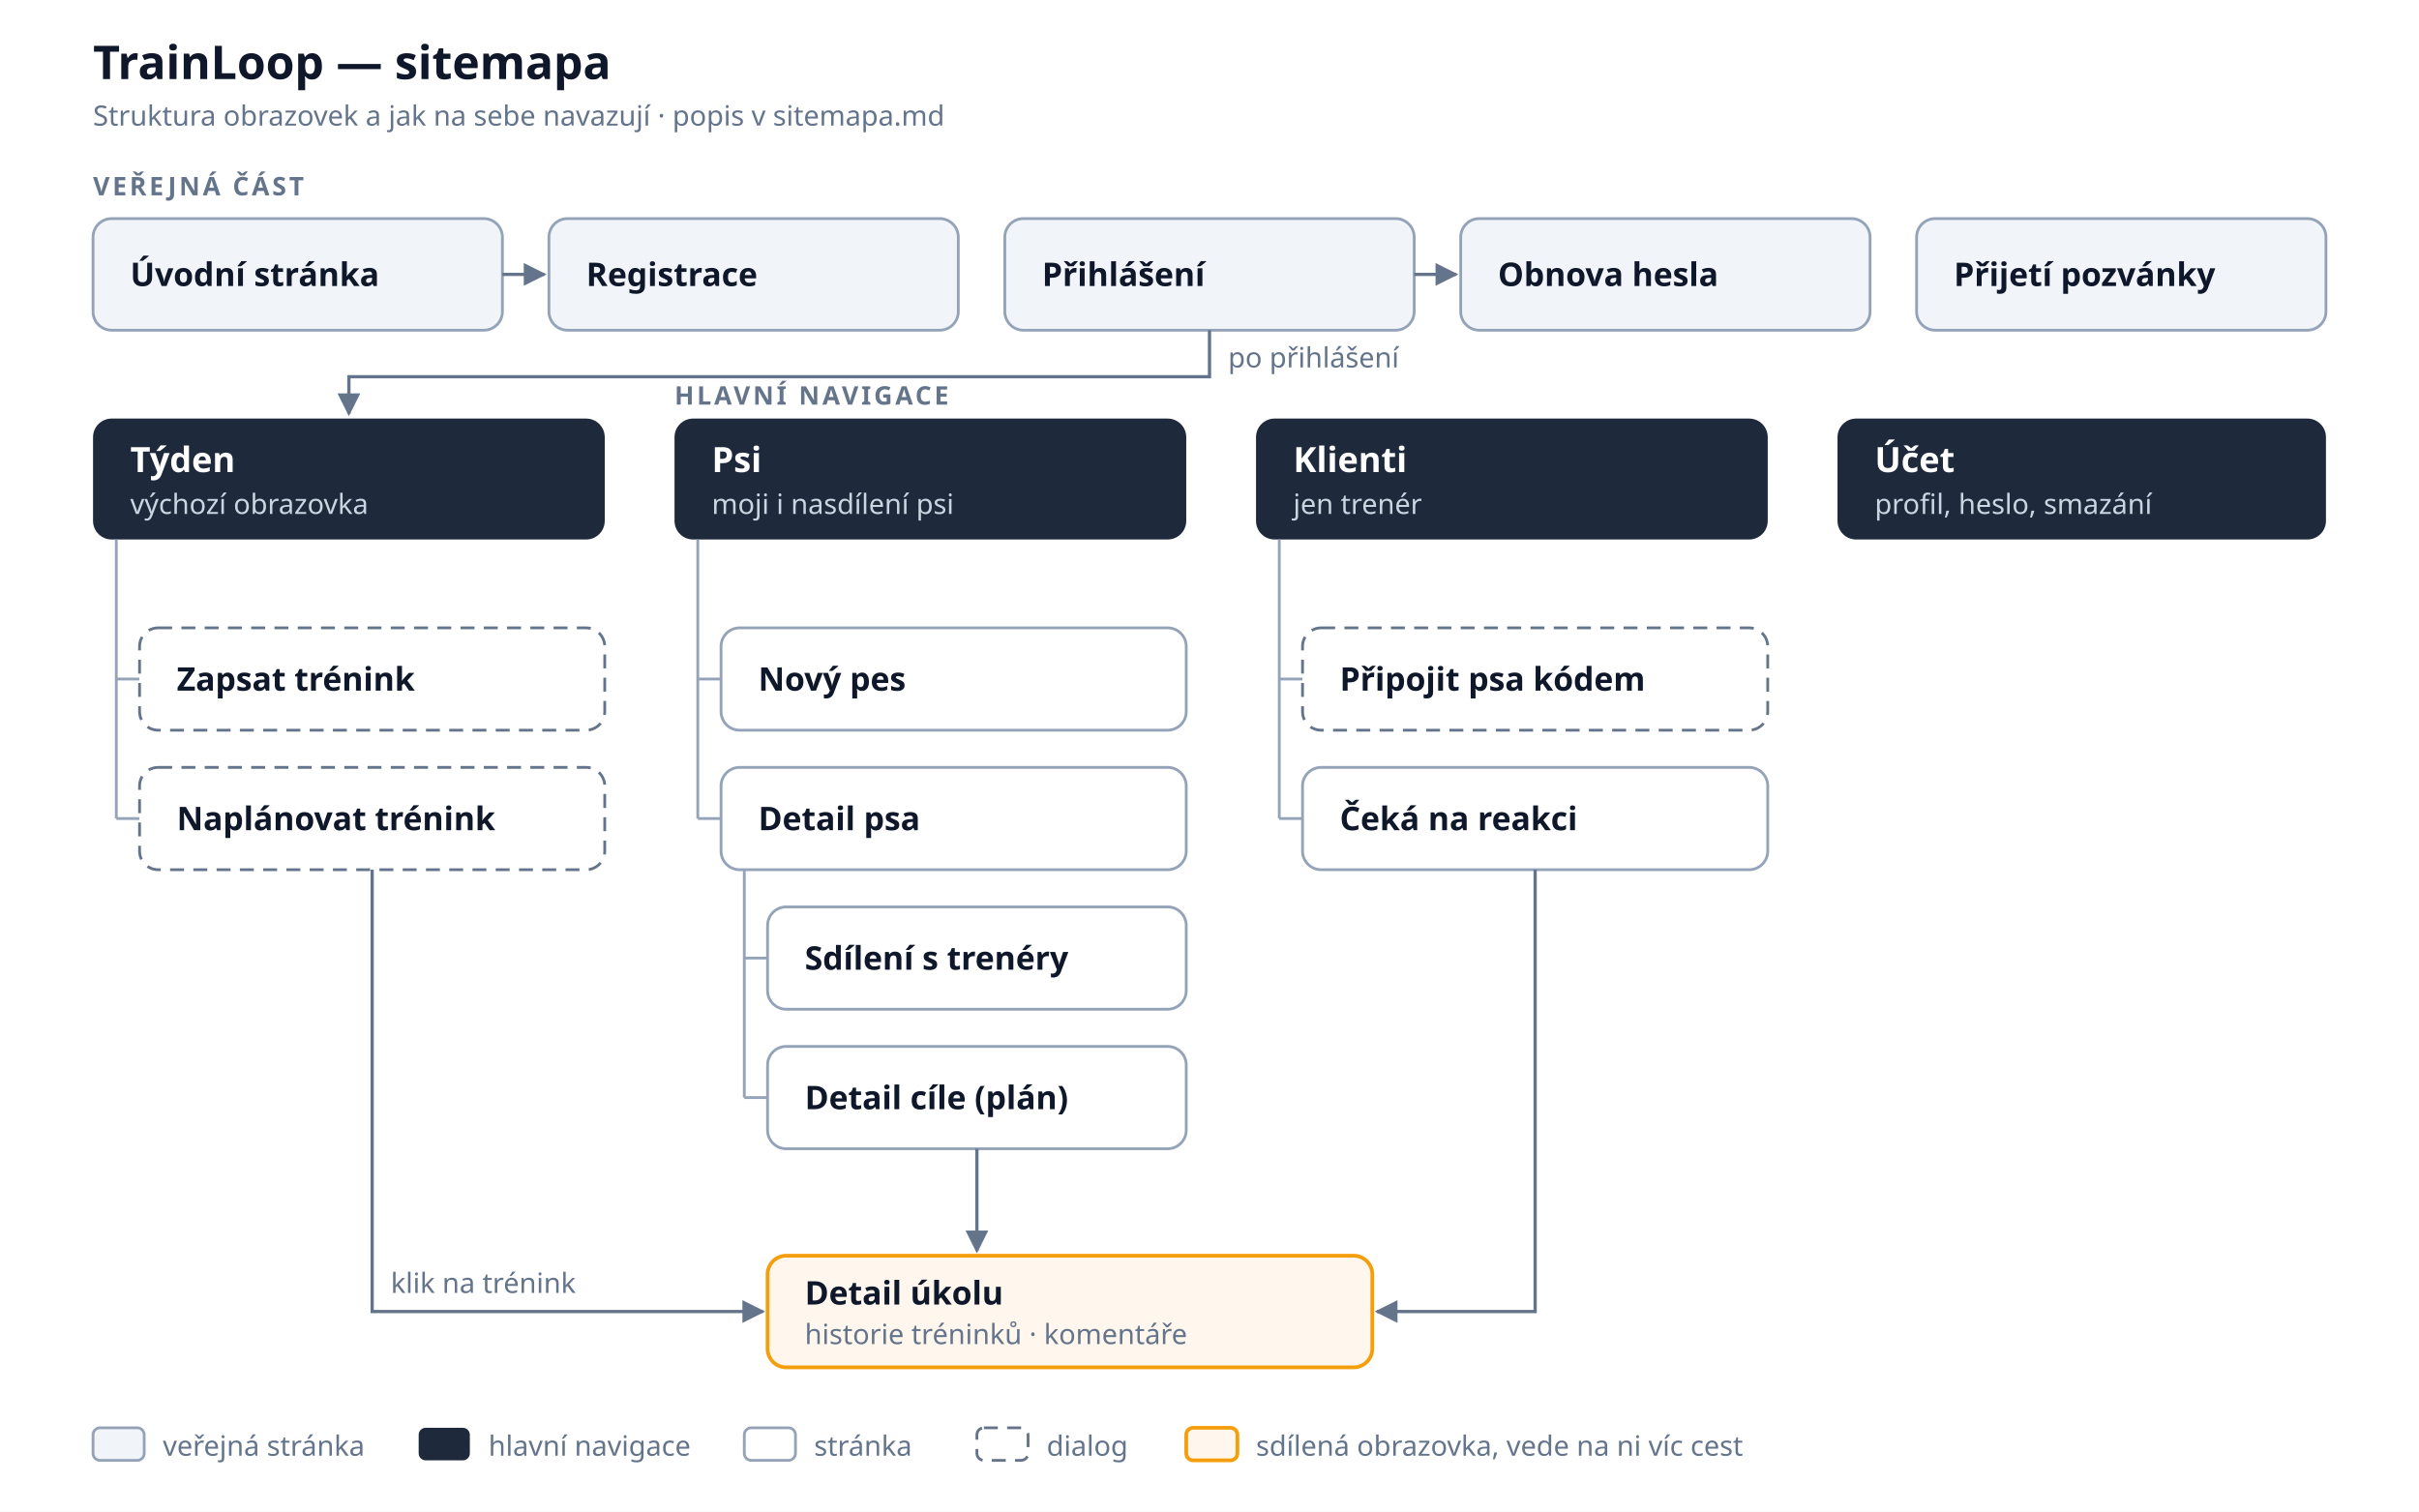
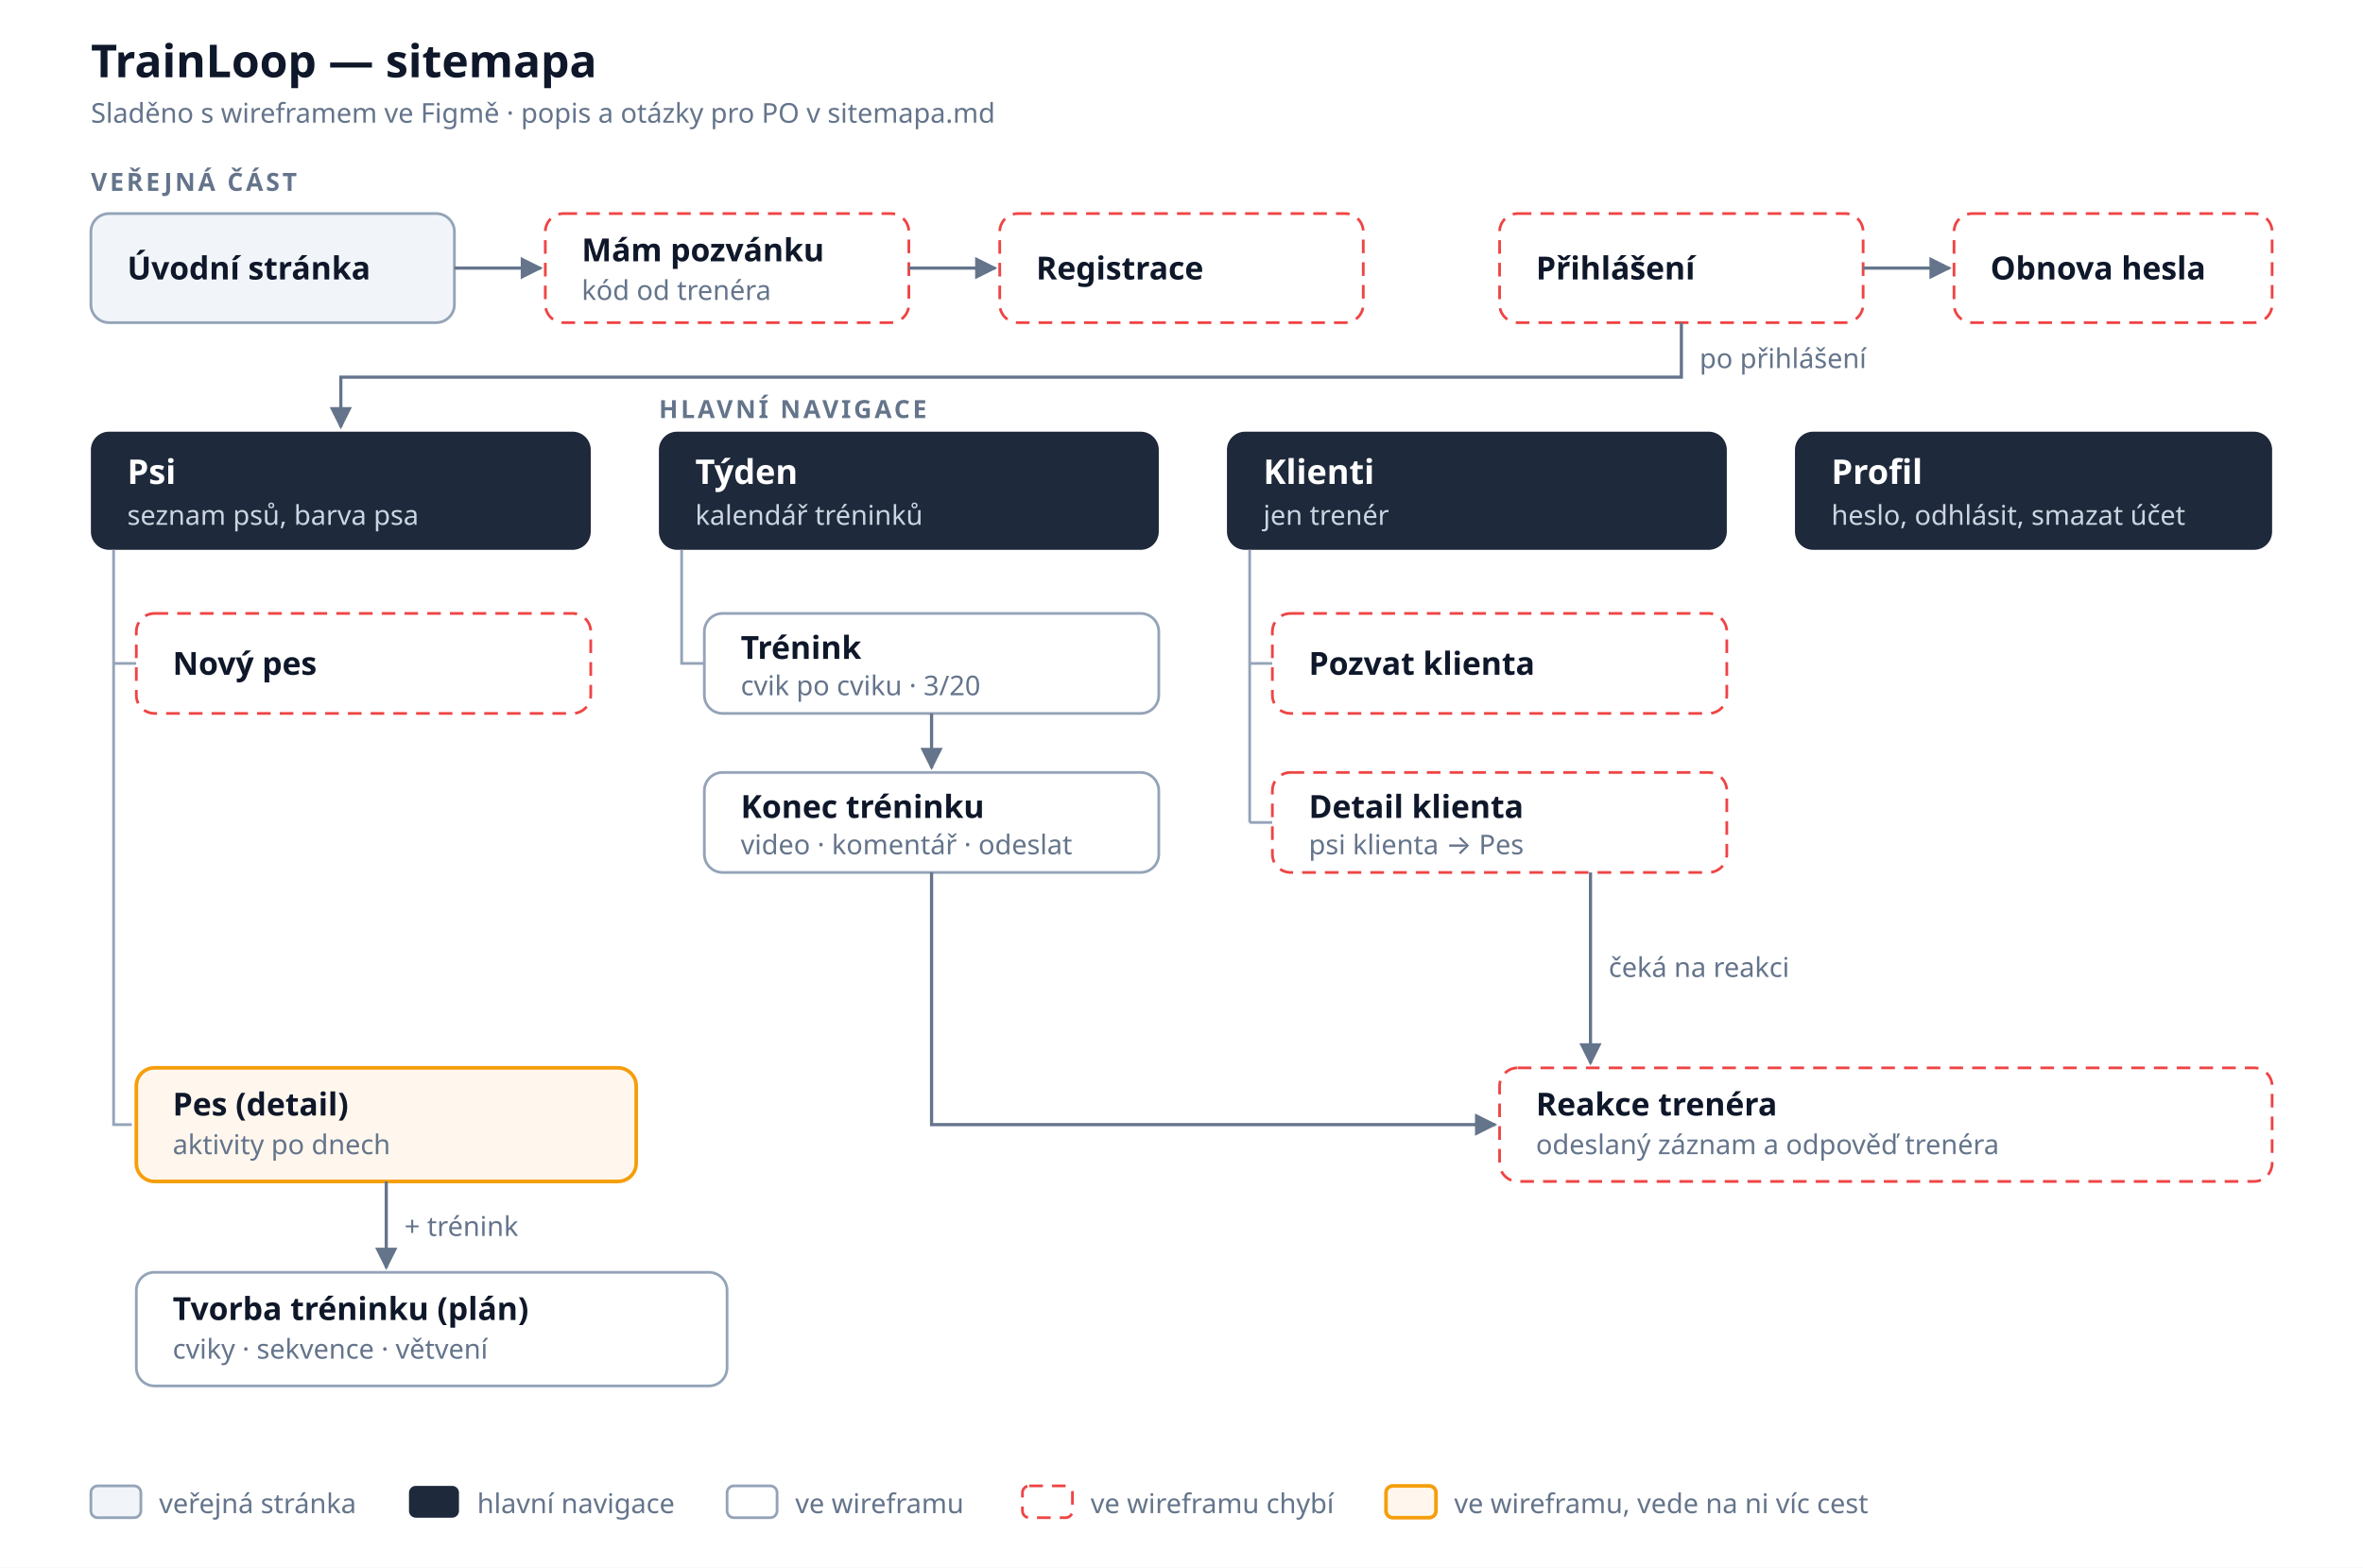
- <svg xmlns="http://www.w3.org/2000/svg" viewBox="0 0 1040 650" width="1040" height="650" font-family="'Segoe UI', system-ui, -apple-system, sans-serif">
+ <svg xmlns="http://www.w3.org/2000/svg" viewBox="0 0 1040 690" width="1040" height="690" font-family="'Segoe UI', system-ui, -apple-system, sans-serif">
  <defs>
    <marker id="arrow" viewBox="0 0 10 10" refX="9" refY="5" markerWidth="7" markerHeight="7" orient="auto-start-reverse">
      <path d="M0,0 L10,5 L0,10 z" fill="#64748b" />
    </marker>
    <style>
      .t { font-size: 14px; font-weight: 600; fill: #0f172a; }
      .s { font-size: 12px; fill: #64748b; }
      .ht { font-size: 15px; font-weight: 700; fill: #ffffff; }
      .hs { font-size: 12px; fill: #cbd5e1; }
      .lbl { font-size: 11px; font-weight: 700; letter-spacing: 1.2px; fill: #64748b; }
      .page { fill: #ffffff; stroke: #94a3b8; stroke-width: 1.2; }
      .pub { fill: #f1f5f9; stroke: #94a3b8; stroke-width: 1.2; }
-       .dlg { fill: #ffffff; stroke: #64748b; stroke-width: 1.2; stroke-dasharray: 6 4; }
+       .miss { fill: #ffffff; stroke: #ef4444; stroke-width: 1.2; stroke-dasharray: 6 4; }
      .key { fill: #fff7ed; stroke: #f59e0b; stroke-width: 1.6; }
      .head { fill: #1e293b; }
      .ln { stroke: #94a3b8; stroke-width: 1.2; fill: none; }
      .arr { stroke: #64748b; stroke-width: 1.4; fill: none; }
    </style>
  </defs>
-   <rect width="1040" height="650" fill="#ffffff" />
+   <rect width="1040" height="690" fill="#ffffff" />
  <text x="40" y="34" font-size="20" font-weight="700" fill="#0f172a">TrainLoop — sitemapa</text>
-   <text x="40" y="54" class="s">Struktura obrazovek a jak na sebe navazují · popis v sitemapa.md</text>
+   <text x="40" y="54" class="s">Sladěno s wireframem ve Figmě · popis a otázky pro PO v sitemapa.md</text>
  <text x="40" y="84" class="lbl">VEŘEJNÁ ČÁST</text>
-   <rect x="40" y="94" width="176" height="48" rx="8" class="pub" />
+   <rect x="40" y="94" width="160" height="48" rx="8" class="pub" />
  <text x="56" y="123" class="t">Úvodní stránka</text>
-   <rect x="236" y="94" width="176" height="48" rx="8" class="pub" />
-   <text x="252" y="123" class="t">Registrace</text>
-   <rect x="432" y="94" width="176" height="48" rx="8" class="pub" />
-   <text x="448" y="123" class="t">Přihlášení</text>
-   <rect x="628" y="94" width="176" height="48" rx="8" class="pub" />
-   <text x="644" y="123" class="t">Obnova hesla</text>
-   <rect x="824" y="94" width="176" height="48" rx="8" class="pub" />
-   <text x="840" y="123" class="t">Přijetí pozvánky</text>
-   <line x1="216" y1="118" x2="234" y2="118" class="arr" marker-end="url(#arrow)" />
-   <line x1="608" y1="118" x2="626" y2="118" class="arr" marker-end="url(#arrow)" />
-   <path d="M520,142 V162 H150 V178" class="arr" marker-end="url(#arrow)" />
-   <text x="528" y="158" class="s">po přihlášení</text>
-   <text x="290" y="174" class="lbl">HLAVNÍ NAVIGACE</text>
-   <rect x="40" y="180" width="220" height="52" rx="8" class="head" />
-   <text x="56" y="203" class="ht">Týden</text>
-   <text x="56" y="221" class="hs">výchozí obrazovka</text>
-   <rect x="290" y="180" width="220" height="52" rx="8" class="head" />
-   <text x="306" y="203" class="ht">Psi</text>
-   <text x="306" y="221" class="hs">moji i nasdílení psi</text>
-   <rect x="540" y="180" width="220" height="52" rx="8" class="head" />
-   <text x="556" y="203" class="ht">Klienti</text>
-   <text x="556" y="221" class="hs">jen trenér</text>
-   <rect x="790" y="180" width="210" height="52" rx="8" class="head" />
-   <text x="806" y="203" class="ht">Účet</text>
-   <text x="806" y="221" class="hs">profil, heslo, smazání</text>
-   <path d="M50,232 V352 M50,292 H60 M50,352 H60" class="ln" />
-   <rect x="60" y="270" width="200" height="44" rx="8" class="dlg" />
-   <text x="76" y="297" class="t">Zapsat trénink</text>
-   <rect x="60" y="330" width="200" height="44" rx="8" class="dlg" />
-   <text x="76" y="357" class="t">Naplánovat trénink</text>
-   <path d="M300,232 V352 M300,292 H310 M300,352 H310" class="ln" />
+   <rect x="240" y="94" width="160" height="48" rx="8" class="miss" />
+   <text x="256" y="115" class="t">Mám pozvánku</text>
+   <text x="256" y="132" class="s">kód od trenéra</text>
+   <rect x="440" y="94" width="160" height="48" rx="8" class="miss" />
+   <text x="456" y="123" class="t">Registrace</text>
+   <rect x="660" y="94" width="160" height="48" rx="8" class="miss" />
+   <text x="676" y="123" class="t">Přihlášení</text>
+   <rect x="860" y="94" width="140" height="48" rx="8" class="miss" />
+   <text x="876" y="123" class="t">Obnova hesla</text>
+   <line x1="200" y1="118" x2="238" y2="118" class="arr" marker-end="url(#arrow)" />
+   <line x1="400" y1="118" x2="438" y2="118" class="arr" marker-end="url(#arrow)" />
+   <line x1="820" y1="118" x2="858" y2="118" class="arr" marker-end="url(#arrow)" />
+   <path d="M740,142 V166 H150 V188" class="arr" marker-end="url(#arrow)" />
+   <text x="748" y="162" class="s">po přihlášení</text>
+   <text x="290" y="184" class="lbl">HLAVNÍ NAVIGACE</text>
+   <rect x="40" y="190" width="220" height="52" rx="8" class="head" />
+   <text x="56" y="213" class="ht">Psi</text>
+   <text x="56" y="231" class="hs">seznam psů, barva psa</text>
+   <rect x="290" y="190" width="220" height="52" rx="8" class="head" />
+   <text x="306" y="213" class="ht">Týden</text>
+   <text x="306" y="231" class="hs">kalendář tréninků</text>
+   <rect x="540" y="190" width="220" height="52" rx="8" class="head" />
+   <text x="556" y="213" class="ht">Klienti</text>
+   <text x="556" y="231" class="hs">jen trenér</text>
+   <rect x="790" y="190" width="210" height="52" rx="8" class="head" />
+   <text x="806" y="213" class="ht">Profil</text>
+   <text x="806" y="231" class="hs">heslo, odhlásit, smazat účet</text>
+   <path d="M50,242 V495 H58 M50,292 H60" class="ln" />
+   <rect x="60" y="270" width="200" height="44" rx="8" class="miss" />
+   <text x="76" y="297" class="t">Nový pes</text>
+   <path d="M300,242 V292 H310" class="ln" />
  <rect x="310" y="270" width="200" height="44" rx="8" class="page" />
-   <text x="326" y="297" class="t">Nový pes</text>
-   <rect x="310" y="330" width="200" height="44" rx="8" class="page" />
-   <text x="326" y="357" class="t">Detail psa</text>
-   <path d="M320,374 V472 M320,412 H330 M320,472 H330" class="ln" />
-   <rect x="330" y="390" width="180" height="44" rx="8" class="page" />
-   <text x="346" y="417" class="t">Sdílení s trenéry</text>
-   <rect x="330" y="450" width="180" height="44" rx="8" class="page" />
-   <text x="346" y="477" class="t">Detail cíle (plán)</text>
-   <path d="M550,232 V352 M550,292 H560 M550,352 H560" class="ln" />
-   <rect x="560" y="270" width="200" height="44" rx="8" class="dlg" />
-   <text x="576" y="297" class="t">Připojit psa kódem</text>
-   <rect x="560" y="330" width="200" height="44" rx="8" class="page" />
-   <text x="576" y="357" class="t">Čeká na reakci</text>
-   <rect x="330" y="540" width="260" height="48" rx="8" class="key" />
-   <text x="346" y="561" class="t">Detail úkolu</text>
-   <text x="346" y="578" class="s">historie tréninků · komentáře</text>
-   <line x1="420" y1="494" x2="420" y2="538" class="arr" marker-end="url(#arrow)" />
-   <path d="M160,374 V564 H328" class="arr" marker-end="url(#arrow)" />
-   <text x="168" y="556" class="s">klik na trénink</text>
-   <path d="M660,374 V564 H592" class="arr" marker-end="url(#arrow)" />
-   <rect x="40" y="614" width="22" height="14" rx="3" class="pub" />
-   <text x="70" y="626" class="s">veřejná stránka</text>
-   <rect x="180" y="614" width="22" height="14" rx="3" class="head" />
-   <text x="210" y="626" class="s">hlavní navigace</text>
-   <rect x="320" y="614" width="22" height="14" rx="3" class="page" />
-   <text x="350" y="626" class="s">stránka</text>
-   <rect x="420" y="614" width="22" height="14" rx="3" class="dlg" />
-   <text x="450" y="626" class="s">dialog</text>
-   <rect x="510" y="614" width="22" height="14" rx="3" class="key" />
-   <text x="540" y="626" class="s">sdílená obrazovka, vede na ni víc cest</text>
+   <text x="326" y="290" class="t">Trénink</text>
+   <text x="326" y="306" class="s">cvik po cviku · 3/20</text>
+   <rect x="310" y="340" width="200" height="44" rx="8" class="page" />
+   <text x="326" y="360" class="t">Konec tréninku</text>
+   <text x="326" y="376" class="s">video · komentář · odeslat</text>
+   <line x1="410" y1="314" x2="410" y2="338" class="arr" marker-end="url(#arrow)" />
+   <path d="M550,242 V362 M550,292 H560 M550,362 H560" class="ln" />
+   <rect x="560" y="270" width="200" height="44" rx="8" class="miss" />
+   <text x="576" y="297" class="t">Pozvat klienta</text>
+   <rect x="560" y="340" width="200" height="44" rx="8" class="miss" />
+   <text x="576" y="360" class="t">Detail klienta</text>
+   <text x="576" y="376" class="s">psi klienta → Pes</text>
+   <rect x="60" y="470" width="220" height="50" rx="8" class="key" />
+   <text x="76" y="491" class="t">Pes (detail)</text>
+   <text x="76" y="508" class="s">aktivity po dnech</text>
+   <line x1="170" y1="520" x2="170" y2="558" class="arr" marker-end="url(#arrow)" />
+   <text x="178" y="544" class="s">+ trénink</text>
+   <rect x="60" y="560" width="260" height="50" rx="8" class="page" />
+   <text x="76" y="581" class="t">Tvorba tréninku (plán)</text>
+   <text x="76" y="598" class="s">cviky · sekvence · větvení</text>
+   <rect x="660" y="470" width="340" height="50" rx="8" class="miss" />
+   <text x="676" y="491" class="t">Reakce trenéra</text>
+   <text x="676" y="508" class="s">odeslaný záznam a odpověď trenéra</text>
+   <path d="M410,384 V495 H658" class="arr" marker-end="url(#arrow)" />
+   <line x1="700" y1="384" x2="700" y2="468" class="arr" marker-end="url(#arrow)" />
+   <text x="708" y="430" class="s">čeká na reakci</text>
+   <rect x="40" y="654" width="22" height="14" rx="3" class="pub" />
+   <text x="70" y="666" class="s">veřejná stránka</text>
+   <rect x="180" y="654" width="22" height="14" rx="3" class="head" />
+   <text x="210" y="666" class="s">hlavní navigace</text>
+   <rect x="320" y="654" width="22" height="14" rx="3" class="page" />
+   <text x="350" y="666" class="s">ve wireframu</text>
+   <rect x="450" y="654" width="22" height="14" rx="3" class="miss" />
+   <text x="480" y="666" class="s">ve wireframu chybí</text>
+   <rect x="610" y="654" width="22" height="14" rx="3" class="key" />
+   <text x="640" y="666" class="s">ve wireframu, vede na ni víc cest</text>
</svg>
